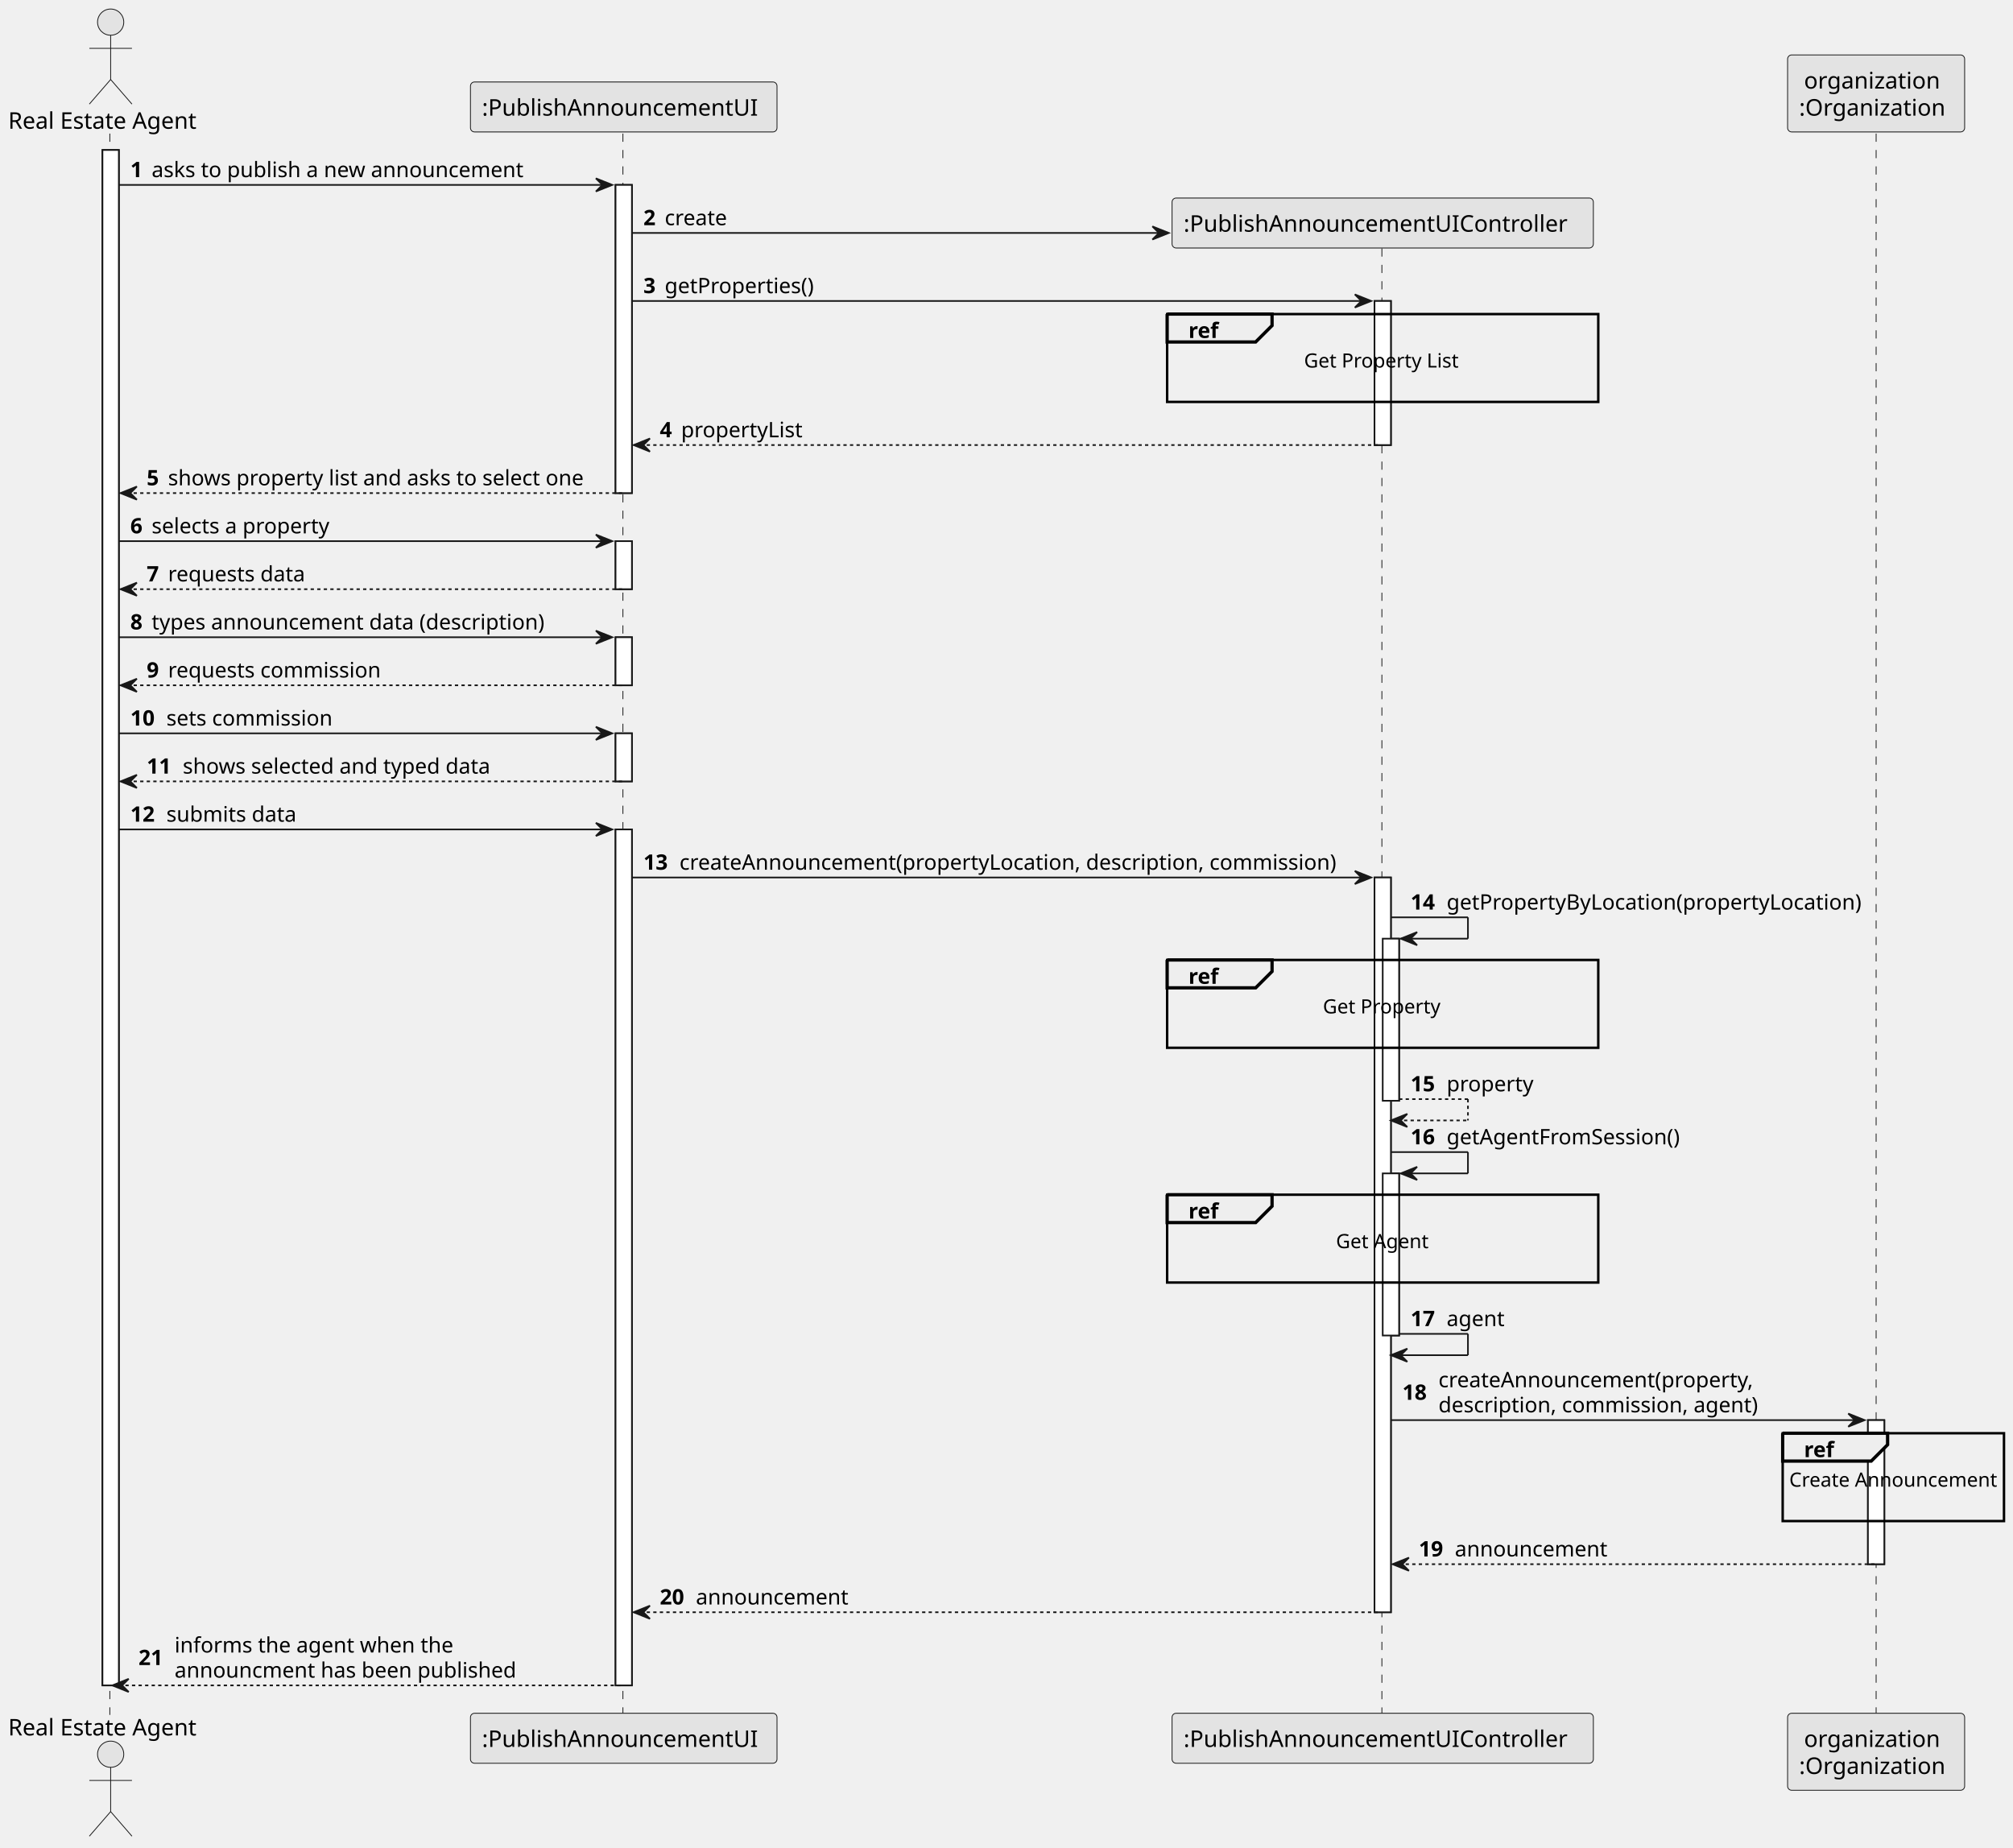
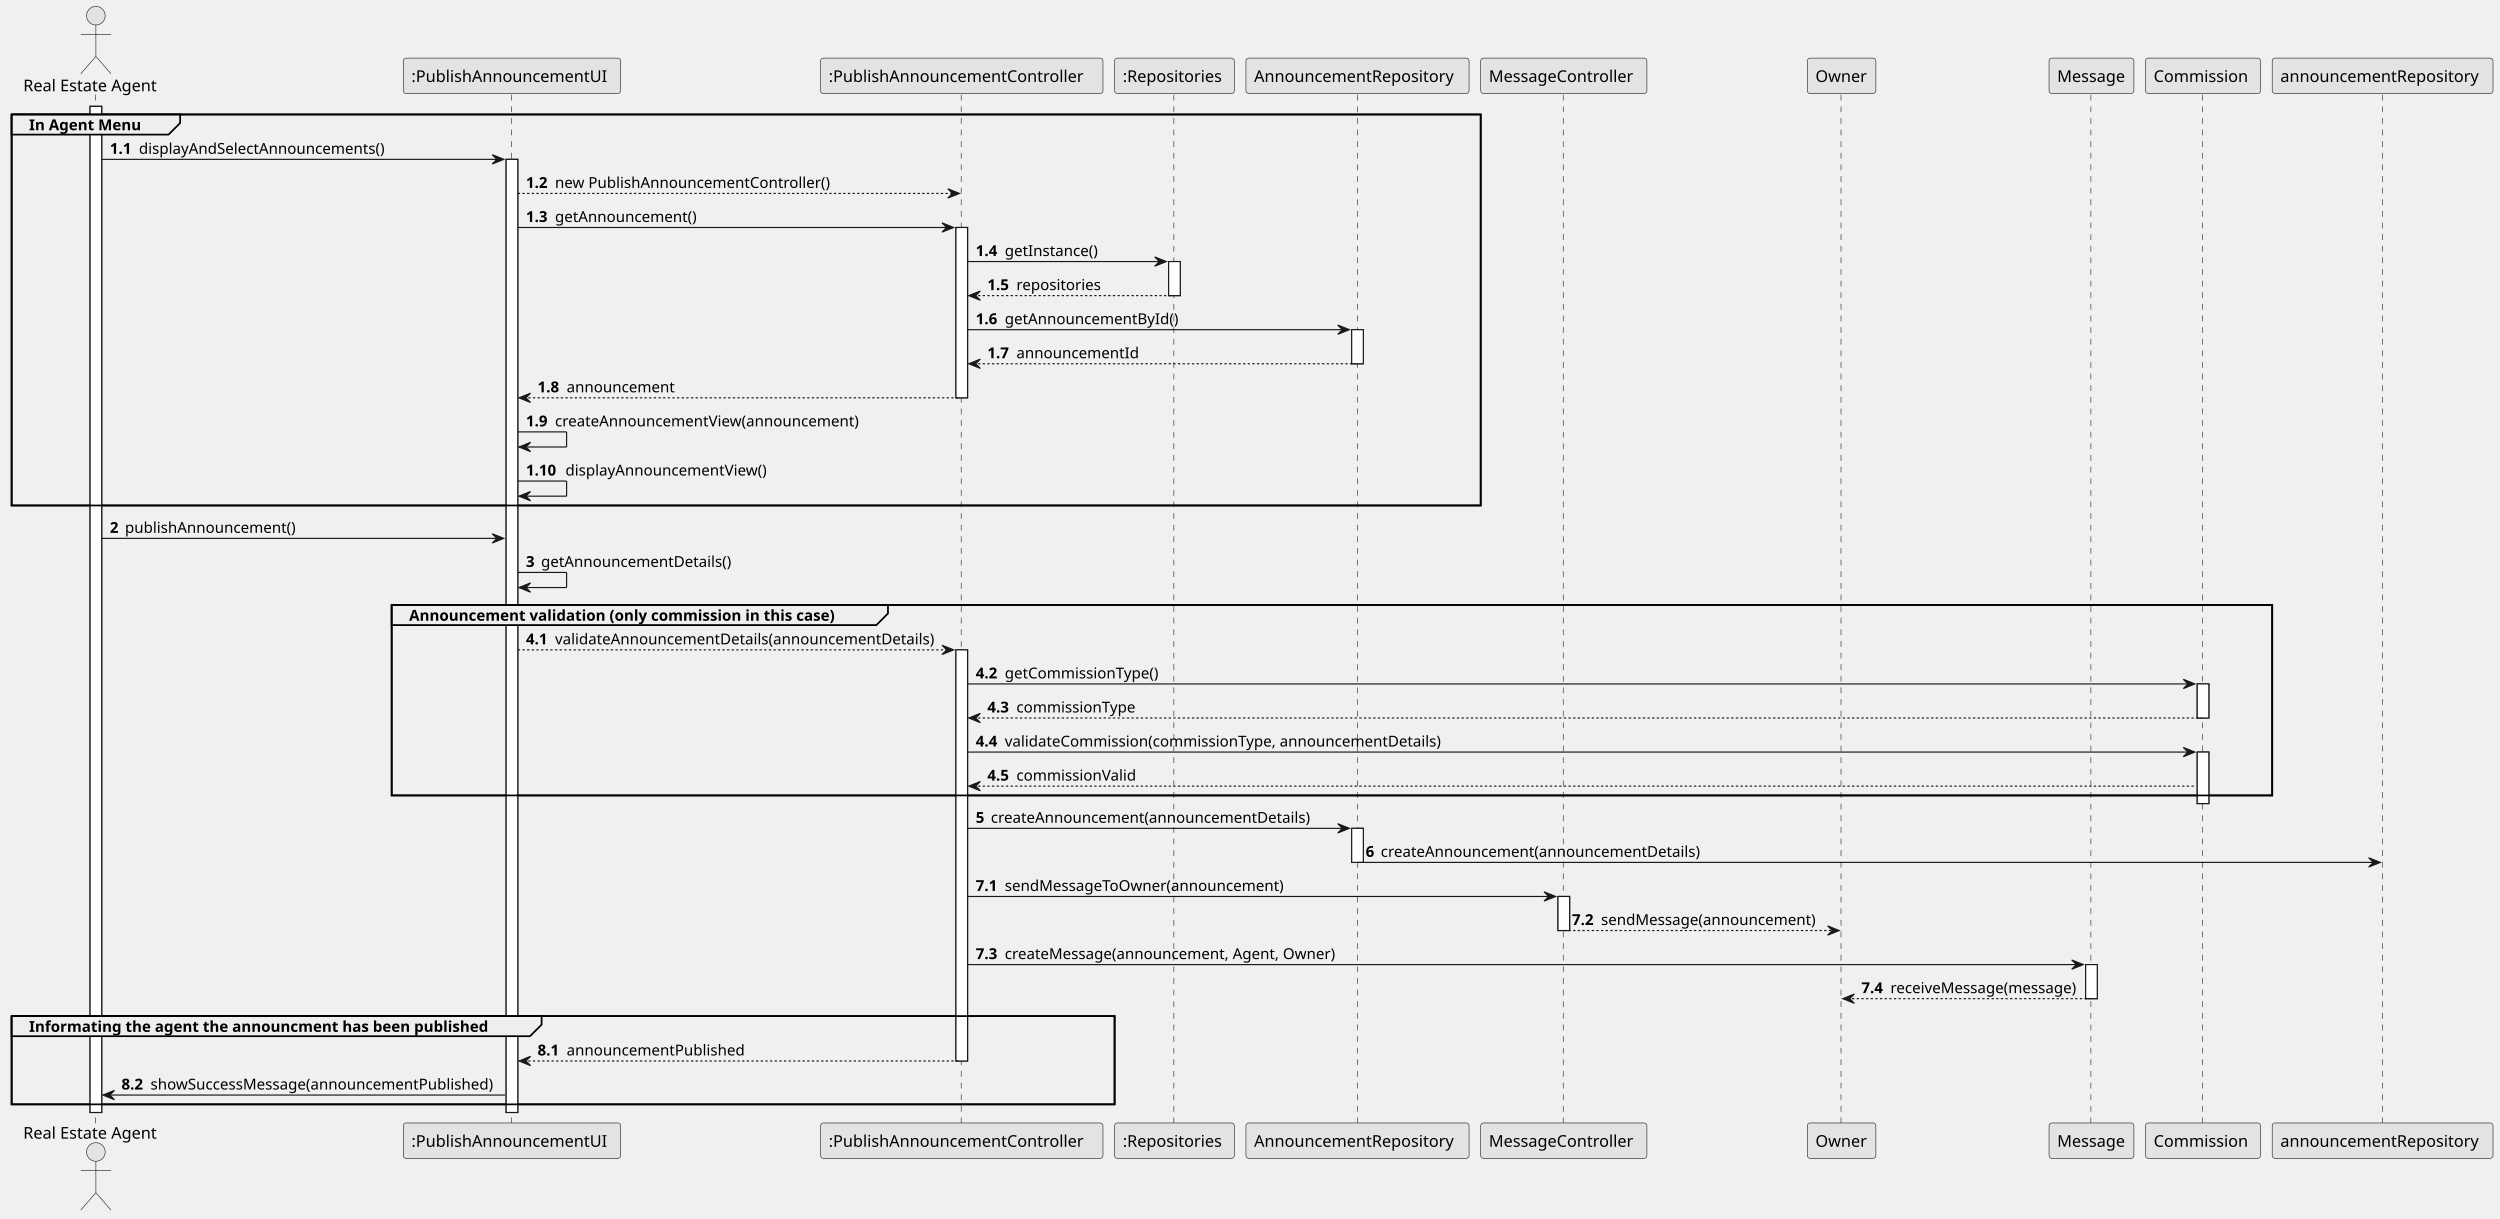
- <svg xmlns="http://www.w3.org/2000/svg" contentStyleType="text/css" height="1127px" preserveAspectRatio="none" style="width:1228px;height:1127px;background:#FFFFFF;" version="1.1" viewBox="0 0 1228 1127" width="1228px" zoomAndPan="magnify">
+ <svg xmlns="http://www.w3.org/2000/svg" contentStyleType="text/css" height="1048px" preserveAspectRatio="none" style="width:2151px;height:1048px;background:#FFFFFF;" version="1.1" viewBox="0 0 2151 1048" width="2151px" zoomAndPan="magnify">
  <defs />
  <g>
-     <rect fill="#FFFFFF" height="936.625" style="stroke:#181818;stroke-width:1.0;" width="10" x="62.5" y="91.488" />
-     <rect fill="#FFFFFF" height="187.996" style="stroke:#181818;stroke-width:1.0;" width="10" x="375.5" y="112.799" />
-     <rect fill="#FFFFFF" height="29.311" style="stroke:#181818;stroke-width:1.0;" width="10" x="375.5" y="330.106" />
-     <rect fill="#FFFFFF" height="29.311" style="stroke:#181818;stroke-width:1.0;" width="10" x="375.5" y="388.727" />
-     <rect fill="#FFFFFF" height="29.311" style="stroke:#181818;stroke-width:1.0;" width="10" x="375.5" y="447.348" />
-     <rect fill="#FFFFFF" height="522.144" style="stroke:#181818;stroke-width:1.0;" width="10" x="375.5" y="505.969" />
-     <rect fill="#FFFFFF" height="87.887" style="stroke:#181818;stroke-width:1.0;" width="10" x="838.5" y="183.598" />
-     <rect fill="#FFFFFF" height="448.213" style="stroke:#181818;stroke-width:1.0;" width="10" x="838.5" y="535.279" />
-     <rect fill="#FFFFFF" height="98.887" style="stroke:#181818;stroke-width:1.0;" width="10" x="843.5" y="572.59" />
-     <rect fill="#FFFFFF" height="98.887" style="stroke:#181818;stroke-width:1.0;" width="10" x="843.5" y="715.787" />
-     <rect fill="#FFFFFF" height="87.887" style="stroke:#181818;stroke-width:1.0;" width="10" x="1139.5" y="866.295" />
-     <line style="stroke:#181818;stroke-width:0.5;stroke-dasharray:5.0,5.0;" x1="67" x2="67" y1="81.488" y2="1046.113" />
-     <line style="stroke:#181818;stroke-width:0.5;stroke-dasharray:5.0,5.0;" x1="380" x2="380" y1="81.488" y2="1046.113" />
-     <line style="stroke:#181818;stroke-width:0.5;stroke-dasharray:5.0,5.0;" x1="843" x2="843" y1="151.543" y2="1046.113" />
-     <line style="stroke:#181818;stroke-width:0.5;stroke-dasharray:5.0,5.0;" x1="1144.5" x2="1144.5" y1="81.488" y2="1046.113" />
-     <text fill="#000000" font-family="sans-serif" font-size="14" lengthAdjust="spacing" textLength="119" x="5" y="78.535">Real Estate Agent</text>
-     <ellipse cx="67.5" cy="13.5" fill="#E3E3E3" rx="8" ry="8" style="stroke:#181818;stroke-width:0.5;" />
-     <path d="M67.5,21.5 L67.5,48.5 M54.5,29.5 L80.5,29.5 M67.5,48.5 L54.5,63.5 M67.5,48.5 L80.5,63.5 " fill="none" style="stroke:#181818;stroke-width:0.5;" />
-     <text fill="#000000" font-family="sans-serif" font-size="14" lengthAdjust="spacing" textLength="119" x="5" y="1058.648">Real Estate Agent</text>
-     <ellipse cx="67.5" cy="1070.102" fill="#E3E3E3" rx="8" ry="8" style="stroke:#181818;stroke-width:0.5;" />
-     <path d="M67.5,1078.102 L67.5,1105.102 M54.5,1086.102 L80.5,1086.102 M67.5,1105.102 L54.5,1120.102 M67.5,1105.102 L80.5,1120.102 " fill="none" style="stroke:#181818;stroke-width:0.5;" />
-     <rect fill="#E3E3E3" height="30.488" rx="2.5" ry="2.5" style="stroke:#181818;stroke-width:0.5;" width="187" x="287" y="50" />
-     <text fill="#000000" font-family="sans-serif" font-size="14" lengthAdjust="spacing" textLength="173" x="294" y="70.535">:PublishAnnouncementUI</text>
-     <rect fill="#E3E3E3" height="30.488" rx="2.5" ry="2.5" style="stroke:#181818;stroke-width:0.5;" width="187" x="287" y="1045.113" />
-     <text fill="#000000" font-family="sans-serif" font-size="14" lengthAdjust="spacing" textLength="173" x="294" y="1065.648">:PublishAnnouncementUI</text>
-     <rect fill="#E3E3E3" height="30.488" rx="2.5" ry="2.5" style="stroke:#181818;stroke-width:0.5;" width="257" x="715" y="1045.113" />
-     <text fill="#000000" font-family="sans-serif" font-size="14" lengthAdjust="spacing" textLength="243" x="722" y="1065.648">:PublishAnnouncementUIController</text>
-     <rect fill="#E3E3E3" height="46.977" rx="2.5" ry="2.5" style="stroke:#181818;stroke-width:0.5;" width="108" x="1090.5" y="33.512" />
-     <text fill="#000000" font-family="sans-serif" font-size="14" lengthAdjust="spacing" textLength="88" x="1100.5" y="54.047">organization</text>
-     <text fill="#000000" font-family="sans-serif" font-size="14" lengthAdjust="spacing" textLength="94" x="1097.5" y="70.535">:Organization</text>
-     <rect fill="#E3E3E3" height="46.977" rx="2.5" ry="2.5" style="stroke:#181818;stroke-width:0.5;" width="108" x="1090.5" y="1045.113" />
-     <text fill="#000000" font-family="sans-serif" font-size="14" lengthAdjust="spacing" textLength="88" x="1100.5" y="1065.648">organization</text>
-     <text fill="#000000" font-family="sans-serif" font-size="14" lengthAdjust="spacing" textLength="94" x="1097.5" y="1082.137">:Organization</text>
-     <rect fill="#FFFFFF" height="936.625" style="stroke:#181818;stroke-width:1.0;" width="10" x="62.5" y="91.488" />
-     <rect fill="#FFFFFF" height="187.996" style="stroke:#181818;stroke-width:1.0;" width="10" x="375.5" y="112.799" />
-     <rect fill="#FFFFFF" height="29.311" style="stroke:#181818;stroke-width:1.0;" width="10" x="375.5" y="330.106" />
-     <rect fill="#FFFFFF" height="29.311" style="stroke:#181818;stroke-width:1.0;" width="10" x="375.5" y="388.727" />
-     <rect fill="#FFFFFF" height="29.311" style="stroke:#181818;stroke-width:1.0;" width="10" x="375.5" y="447.348" />
-     <rect fill="#FFFFFF" height="522.144" style="stroke:#181818;stroke-width:1.0;" width="10" x="375.5" y="505.969" />
-     <rect fill="#FFFFFF" height="87.887" style="stroke:#181818;stroke-width:1.0;" width="10" x="838.5" y="183.598" />
-     <rect fill="#FFFFFF" height="448.213" style="stroke:#181818;stroke-width:1.0;" width="10" x="838.5" y="535.279" />
-     <rect fill="#FFFFFF" height="98.887" style="stroke:#181818;stroke-width:1.0;" width="10" x="843.5" y="572.59" />
-     <rect fill="#FFFFFF" height="98.887" style="stroke:#181818;stroke-width:1.0;" width="10" x="843.5" y="715.787" />
-     <rect fill="#FFFFFF" height="87.887" style="stroke:#181818;stroke-width:1.0;" width="10" x="1139.5" y="866.295" />
-     <polygon fill="#181818" points="363.5,108.799,373.5,112.799,363.5,116.799,367.5,112.799" style="stroke:#181818;stroke-width:1.0;" />
-     <line style="stroke:#181818;stroke-width:1.0;" x1="72.5" x2="369.5" y1="112.799" y2="112.799" />
-     <text fill="#000000" font-family="sans-serif" font-size="13" font-weight="bold" lengthAdjust="spacing" textLength="9" x="79.5" y="108.057">1</text>
-     <text fill="#000000" font-family="sans-serif" font-size="13" lengthAdjust="spacing" textLength="234" x="92.5" y="108.057">asks to publish a new announcement</text>
-     <polygon fill="#181818" points="703,138.109,713,142.109,703,146.109,707,142.109" style="stroke:#181818;stroke-width:1.0;" />
-     <line style="stroke:#181818;stroke-width:1.0;" x1="385.5" x2="709" y1="142.109" y2="142.109" />
-     <text fill="#000000" font-family="sans-serif" font-size="13" font-weight="bold" lengthAdjust="spacing" textLength="9" x="392.5" y="137.367">2</text>
-     <text fill="#000000" font-family="sans-serif" font-size="13" lengthAdjust="spacing" textLength="38" x="405.5" y="137.367">create</text>
-     <rect fill="#E3E3E3" height="30.488" rx="2.5" ry="2.5" style="stroke:#181818;stroke-width:0.5;" width="257" x="715" y="120.799" />
-     <text fill="#000000" font-family="sans-serif" font-size="14" lengthAdjust="spacing" textLength="243" x="722" y="141.334">:PublishAnnouncementUIController</text>
-     <polygon fill="#181818" points="826.5,179.598,836.5,183.598,826.5,187.598,830.5,183.598" style="stroke:#181818;stroke-width:1.0;" />
-     <line style="stroke:#181818;stroke-width:1.0;" x1="385.5" x2="832.5" y1="183.598" y2="183.598" />
-     <text fill="#000000" font-family="sans-serif" font-size="13" font-weight="bold" lengthAdjust="spacing" textLength="9" x="392.5" y="178.856">3</text>
-     <text fill="#000000" font-family="sans-serif" font-size="13" lengthAdjust="spacing" textLength="91" x="405.5" y="178.856">getProperties()</text>
-     <rect fill="none" height="53.576" style="stroke:#000000;stroke-width:1.5;" width="263" x="712" y="191.598" />
-     <path d="M712,191.598 L776,191.598 L776,198.598 L766,208.598 L712,208.598 L712,191.598 " fill="#EEEEEE" style="stroke:#000000;stroke-width:2.0;" />
-     <text fill="#000000" font-family="sans-serif" font-size="13" font-weight="bold" lengthAdjust="spacing" textLength="19" x="725" y="206.166">ref</text>
-     <text fill="#000000" font-family="sans-serif" font-size="12" lengthAdjust="spacing" textLength="96" x="795.5" y="224.199">Get Property List</text>
-     <text fill="#000000" font-family="sans-serif" font-size="12" lengthAdjust="spacing" textLength="4" x="841.5" y="238.332"> </text>
-     <polygon fill="#181818" points="396.5,267.484,386.5,271.484,396.5,275.484,392.5,271.484" style="stroke:#181818;stroke-width:1.0;" />
-     <line style="stroke:#181818;stroke-width:1.0;stroke-dasharray:2.0,2.0;" x1="390.5" x2="842.5" y1="271.484" y2="271.484" />
-     <text fill="#000000" font-family="sans-serif" font-size="13" font-weight="bold" lengthAdjust="spacing" textLength="9" x="402.5" y="266.742">4</text>
-     <text fill="#000000" font-family="sans-serif" font-size="13" lengthAdjust="spacing" textLength="76" x="415.5" y="266.742">propertyList</text>
-     <polygon fill="#181818" points="83.5,296.795,73.5,300.795,83.5,304.795,79.5,300.795" style="stroke:#181818;stroke-width:1.0;" />
-     <line style="stroke:#181818;stroke-width:1.0;stroke-dasharray:2.0,2.0;" x1="77.5" x2="379.5" y1="300.795" y2="300.795" />
-     <text fill="#000000" font-family="sans-serif" font-size="13" font-weight="bold" lengthAdjust="spacing" textLength="9" x="89.5" y="296.053">5</text>
-     <text fill="#000000" font-family="sans-serif" font-size="13" lengthAdjust="spacing" textLength="266" x="102.5" y="296.053">shows property list and asks to select one</text>
-     <polygon fill="#181818" points="363.5,326.106,373.5,330.106,363.5,334.106,367.5,330.106" style="stroke:#181818;stroke-width:1.0;" />
-     <line style="stroke:#181818;stroke-width:1.0;" x1="72.5" x2="369.5" y1="330.106" y2="330.106" />
-     <text fill="#000000" font-family="sans-serif" font-size="13" font-weight="bold" lengthAdjust="spacing" textLength="9" x="79.5" y="325.363">6</text>
-     <text fill="#000000" font-family="sans-serif" font-size="13" lengthAdjust="spacing" textLength="112" x="92.5" y="325.363">selects a property</text>
-     <polygon fill="#181818" points="83.5,355.416,73.5,359.416,83.5,363.416,79.5,359.416" style="stroke:#181818;stroke-width:1.0;" />
-     <line style="stroke:#181818;stroke-width:1.0;stroke-dasharray:2.0,2.0;" x1="77.5" x2="379.5" y1="359.416" y2="359.416" />
-     <text fill="#000000" font-family="sans-serif" font-size="13" font-weight="bold" lengthAdjust="spacing" textLength="9" x="89.5" y="354.674">7</text>
-     <text fill="#000000" font-family="sans-serif" font-size="13" lengthAdjust="spacing" textLength="85" x="102.5" y="354.674">requests data</text>
-     <polygon fill="#181818" points="363.5,384.727,373.5,388.727,363.5,392.727,367.5,388.727" style="stroke:#181818;stroke-width:1.0;" />
-     <line style="stroke:#181818;stroke-width:1.0;" x1="72.5" x2="369.5" y1="388.727" y2="388.727" />
-     <text fill="#000000" font-family="sans-serif" font-size="13" font-weight="bold" lengthAdjust="spacing" textLength="9" x="79.5" y="383.984">8</text>
-     <text fill="#000000" font-family="sans-serif" font-size="13" lengthAdjust="spacing" textLength="245" x="92.5" y="383.984">types announcement data (description)</text>
-     <polygon fill="#181818" points="83.5,414.037,73.5,418.037,83.5,422.037,79.5,418.037" style="stroke:#181818;stroke-width:1.0;" />
-     <line style="stroke:#181818;stroke-width:1.0;stroke-dasharray:2.0,2.0;" x1="77.5" x2="379.5" y1="418.037" y2="418.037" />
-     <text fill="#000000" font-family="sans-serif" font-size="13" font-weight="bold" lengthAdjust="spacing" textLength="9" x="89.5" y="413.295">9</text>
-     <text fill="#000000" font-family="sans-serif" font-size="13" lengthAdjust="spacing" textLength="135" x="102.5" y="413.295">requests commission</text>
-     <polygon fill="#181818" points="363.5,443.348,373.5,447.348,363.5,451.348,367.5,447.348" style="stroke:#181818;stroke-width:1.0;" />
-     <line style="stroke:#181818;stroke-width:1.0;" x1="72.5" x2="369.5" y1="447.348" y2="447.348" />
-     <text fill="#000000" font-family="sans-serif" font-size="13" font-weight="bold" lengthAdjust="spacing" textLength="18" x="79.5" y="442.606">10</text>
-     <text fill="#000000" font-family="sans-serif" font-size="13" lengthAdjust="spacing" textLength="107" x="101.5" y="442.606">sets commission</text>
-     <polygon fill="#181818" points="83.5,472.658,73.5,476.658,83.5,480.658,79.5,476.658" style="stroke:#181818;stroke-width:1.0;" />
-     <line style="stroke:#181818;stroke-width:1.0;stroke-dasharray:2.0,2.0;" x1="77.5" x2="379.5" y1="476.658" y2="476.658" />
-     <text fill="#000000" font-family="sans-serif" font-size="13" font-weight="bold" lengthAdjust="spacing" textLength="18" x="89.5" y="471.916">11</text>
-     <text fill="#000000" font-family="sans-serif" font-size="13" lengthAdjust="spacing" textLength="193" x="111.5" y="471.916">shows selected and typed data</text>
-     <polygon fill="#181818" points="363.5,501.969,373.5,505.969,363.5,509.969,367.5,505.969" style="stroke:#181818;stroke-width:1.0;" />
-     <line style="stroke:#181818;stroke-width:1.0;" x1="72.5" x2="369.5" y1="505.969" y2="505.969" />
-     <text fill="#000000" font-family="sans-serif" font-size="13" font-weight="bold" lengthAdjust="spacing" textLength="18" x="79.5" y="501.227">12</text>
-     <text fill="#000000" font-family="sans-serif" font-size="13" lengthAdjust="spacing" textLength="82" x="101.5" y="501.227">submits data</text>
-     <polygon fill="#181818" points="826.5,531.279,836.5,535.279,826.5,539.279,830.5,535.279" style="stroke:#181818;stroke-width:1.0;" />
-     <line style="stroke:#181818;stroke-width:1.0;" x1="385.5" x2="832.5" y1="535.279" y2="535.279" />
-     <text fill="#000000" font-family="sans-serif" font-size="13" font-weight="bold" lengthAdjust="spacing" textLength="18" x="392.5" y="530.537">13</text>
-     <text fill="#000000" font-family="sans-serif" font-size="13" lengthAdjust="spacing" textLength="412" x="414.5" y="530.537">createAnnouncement(propertyLocation, description, commission)</text>
-     <line style="stroke:#181818;stroke-width:1.0;" x1="848.5" x2="895.5" y1="559.59" y2="559.59" />
-     <line style="stroke:#181818;stroke-width:1.0;" x1="895.5" x2="895.5" y1="559.59" y2="572.59" />
-     <line style="stroke:#181818;stroke-width:1.0;" x1="854.5" x2="895.5" y1="572.59" y2="572.59" />
-     <polygon fill="#181818" points="864.5,568.59,854.5,572.59,864.5,576.59,860.5,572.59" style="stroke:#181818;stroke-width:1.0;" />
-     <text fill="#000000" font-family="sans-serif" font-size="13" font-weight="bold" lengthAdjust="spacing" textLength="18" x="860.5" y="554.848">14</text>
-     <text fill="#000000" font-family="sans-serif" font-size="13" lengthAdjust="spacing" textLength="255" x="882.5" y="554.848">getPropertyByLocation(propertyLocation)</text>
-     <rect fill="none" height="53.576" style="stroke:#000000;stroke-width:1.5;" width="263" x="712" y="585.59" />
-     <path d="M712,585.59 L776,585.59 L776,592.59 L766,602.59 L712,602.59 L712,585.59 " fill="#EEEEEE" style="stroke:#000000;stroke-width:2.0;" />
-     <text fill="#000000" font-family="sans-serif" font-size="13" font-weight="bold" lengthAdjust="spacing" textLength="19" x="725" y="600.158">ref</text>
-     <text fill="#000000" font-family="sans-serif" font-size="12" lengthAdjust="spacing" textLength="73" x="807" y="618.191">Get Property</text>
-     <text fill="#000000" font-family="sans-serif" font-size="12" lengthAdjust="spacing" textLength="4" x="841.5" y="632.324"> </text>
-     <line style="stroke:#181818;stroke-width:1.0;stroke-dasharray:2.0,2.0;" x1="853.5" x2="895.5" y1="670.477" y2="670.477" />
-     <line style="stroke:#181818;stroke-width:1.0;stroke-dasharray:2.0,2.0;" x1="895.5" x2="895.5" y1="670.477" y2="683.477" />
-     <line style="stroke:#181818;stroke-width:1.0;stroke-dasharray:2.0,2.0;" x1="848.5" x2="895.5" y1="683.477" y2="683.477" />
-     <polygon fill="#181818" points="858.5,679.477,848.5,683.477,858.5,687.477,854.5,683.477" style="stroke:#181818;stroke-width:1.0;" />
-     <text fill="#000000" font-family="sans-serif" font-size="13" font-weight="bold" lengthAdjust="spacing" textLength="18" x="860.5" y="665.734">15</text>
-     <text fill="#000000" font-family="sans-serif" font-size="13" lengthAdjust="spacing" textLength="53" x="882.5" y="665.734">property</text>
-     <line style="stroke:#181818;stroke-width:1.0;" x1="848.5" x2="895.5" y1="702.787" y2="702.787" />
-     <line style="stroke:#181818;stroke-width:1.0;" x1="895.5" x2="895.5" y1="702.787" y2="715.787" />
-     <line style="stroke:#181818;stroke-width:1.0;" x1="854.5" x2="895.5" y1="715.787" y2="715.787" />
-     <polygon fill="#181818" points="864.5,711.787,854.5,715.787,864.5,719.787,860.5,715.787" style="stroke:#181818;stroke-width:1.0;" />
-     <text fill="#000000" font-family="sans-serif" font-size="13" font-weight="bold" lengthAdjust="spacing" textLength="18" x="860.5" y="698.045">16</text>
-     <text fill="#000000" font-family="sans-serif" font-size="13" lengthAdjust="spacing" textLength="145" x="882.5" y="698.045">getAgentFromSession()</text>
-     <rect fill="none" height="53.576" style="stroke:#000000;stroke-width:1.5;" width="263" x="712" y="728.787" />
-     <path d="M712,728.787 L776,728.787 L776,735.787 L766,745.787 L712,745.787 L712,728.787 " fill="#EEEEEE" style="stroke:#000000;stroke-width:2.0;" />
-     <text fill="#000000" font-family="sans-serif" font-size="13" font-weight="bold" lengthAdjust="spacing" textLength="19" x="725" y="743.356">ref</text>
-     <text fill="#000000" font-family="sans-serif" font-size="12" lengthAdjust="spacing" textLength="57" x="815" y="761.389">Get Agent</text>
-     <text fill="#000000" font-family="sans-serif" font-size="12" lengthAdjust="spacing" textLength="4" x="841.5" y="775.521"> </text>
-     <line style="stroke:#181818;stroke-width:1.0;" x1="853.5" x2="895.5" y1="813.674" y2="813.674" />
-     <line style="stroke:#181818;stroke-width:1.0;" x1="895.5" x2="895.5" y1="813.674" y2="826.674" />
-     <line style="stroke:#181818;stroke-width:1.0;" x1="848.5" x2="895.5" y1="826.674" y2="826.674" />
-     <polygon fill="#181818" points="858.5,822.674,848.5,826.674,858.5,830.674,854.5,826.674" style="stroke:#181818;stroke-width:1.0;" />
-     <text fill="#000000" font-family="sans-serif" font-size="13" font-weight="bold" lengthAdjust="spacing" textLength="18" x="860.5" y="808.932">17</text>
-     <text fill="#000000" font-family="sans-serif" font-size="13" lengthAdjust="spacing" textLength="35" x="882.5" y="808.932">agent</text>
-     <polygon fill="#181818" points="1127.5,862.295,1137.5,866.295,1127.5,870.295,1131.5,866.295" style="stroke:#181818;stroke-width:1.0;" />
-     <line style="stroke:#181818;stroke-width:1.0;" x1="848.5" x2="1133.5" y1="866.295" y2="866.295" />
-     <text fill="#000000" font-family="sans-serif" font-size="13" font-weight="bold" lengthAdjust="spacing" textLength="18" x="855.5" y="853.898">18</text>
-     <text fill="#000000" font-family="sans-serif" font-size="13" lengthAdjust="spacing" textLength="194" x="877.5" y="846.242">createAnnouncement(property,</text>
-     <text fill="#000000" font-family="sans-serif" font-size="13" lengthAdjust="spacing" textLength="203" x="877.5" y="861.553">description, commission, agent)</text>
-     <rect fill="none" height="53.576" style="stroke:#000000;stroke-width:1.5;" width="135" x="1087.5" y="874.295" />
-     <path d="M1087.5,874.295 L1151.5,874.295 L1151.5,881.295 L1141.5,891.295 L1087.5,891.295 L1087.5,874.295 " fill="#EEEEEE" style="stroke:#000000;stroke-width:2.0;" />
-     <text fill="#000000" font-family="sans-serif" font-size="13" font-weight="bold" lengthAdjust="spacing" textLength="19" x="1100.5" y="888.863">ref</text>
-     <text fill="#000000" font-family="sans-serif" font-size="12" lengthAdjust="spacing" textLength="127" x="1091.5" y="906.896">Create Announcement</text>
-     <text fill="#000000" font-family="sans-serif" font-size="12" lengthAdjust="spacing" textLength="4" x="1153" y="921.029"> </text>
-     <polygon fill="#181818" points="859.5,950.182,849.5,954.182,859.5,958.182,855.5,954.182" style="stroke:#181818;stroke-width:1.0;" />
-     <line style="stroke:#181818;stroke-width:1.0;stroke-dasharray:2.0,2.0;" x1="853.5" x2="1143.5" y1="954.182" y2="954.182" />
-     <text fill="#000000" font-family="sans-serif" font-size="13" font-weight="bold" lengthAdjust="spacing" textLength="18" x="865.5" y="949.439">19</text>
-     <text fill="#000000" font-family="sans-serif" font-size="13" lengthAdjust="spacing" textLength="93" x="887.5" y="949.439">announcement</text>
-     <polygon fill="#181818" points="396.5,979.492,386.5,983.492,396.5,987.492,392.5,983.492" style="stroke:#181818;stroke-width:1.0;" />
-     <line style="stroke:#181818;stroke-width:1.0;stroke-dasharray:2.0,2.0;" x1="390.5" x2="842.5" y1="983.492" y2="983.492" />
-     <text fill="#000000" font-family="sans-serif" font-size="13" font-weight="bold" lengthAdjust="spacing" textLength="18" x="402.5" y="978.75">20</text>
-     <text fill="#000000" font-family="sans-serif" font-size="13" lengthAdjust="spacing" textLength="93" x="424.5" y="978.75">announcement</text>
-     <polygon fill="#181818" points="78.5,1024.113,68.5,1028.113,78.5,1032.113,74.5,1028.113" style="stroke:#181818;stroke-width:1.0;" />
-     <line style="stroke:#181818;stroke-width:1.0;stroke-dasharray:2.0,2.0;" x1="72.5" x2="379.5" y1="1028.113" y2="1028.113" />
-     <text fill="#000000" font-family="sans-serif" font-size="13" font-weight="bold" lengthAdjust="spacing" textLength="18" x="84.5" y="1015.716">21</text>
-     <text fill="#000000" font-family="sans-serif" font-size="13" lengthAdjust="spacing" textLength="173" x="106.5" y="1008.061">informs the agent when the</text>
-     <text fill="#000000" font-family="sans-serif" font-size="13" lengthAdjust="spacing" textLength="212" x="106.5" y="1023.371">announcment has been published</text>
+     <rect fill="#FFFFFF" height="865.695" style="stroke:#181818;stroke-width:1.0;" width="10" x="77.5" y="91.488" />
+     <rect fill="#FFFFFF" height="820.074" style="stroke:#181818;stroke-width:1.0;" width="10" x="435.5" y="137.109" />
+     <rect fill="#FFFFFF" height="146.553" style="stroke:#181818;stroke-width:1.0;" width="10" x="822.5" y="195.731" />
+     <rect fill="#FFFFFF" height="353.727" style="stroke:#181818;stroke-width:1.0;" width="10" x="822.5" y="559.146" />
+     <rect fill="#FFFFFF" height="29.311" style="stroke:#181818;stroke-width:1.0;" width="10" x="1005.5" y="225.041" />
+     <rect fill="#FFFFFF" height="29.311" style="stroke:#181818;stroke-width:1.0;" width="10" x="1163" y="283.662" />
+     <rect fill="#FFFFFF" height="29.311" style="stroke:#181818;stroke-width:1.0;" width="10" x="1163" y="712.699" />
+     <rect fill="#FFFFFF" height="29.311" style="stroke:#181818;stroke-width:1.0;" width="10" x="1340.5" y="771.32" />
+     <rect fill="#FFFFFF" height="29.311" style="stroke:#181818;stroke-width:1.0;" width="10" x="1794.5" y="829.941" />
+     <rect fill="#FFFFFF" height="29.311" style="stroke:#181818;stroke-width:1.0;" width="10" x="1890.5" y="588.457" />
+     <rect fill="#FFFFFF" height="44.31" style="stroke:#181818;stroke-width:1.0;" width="10" x="1890.5" y="647.078" />
+     <rect fill="none" height="336.416" style="stroke:#000000;stroke-width:1.5;" width="1264" x="10" y="98.488" />
+     <rect fill="none" height="163.863" style="stroke:#000000;stroke-width:1.5;" width="1618" x="337" y="520.525" />
+     <rect fill="none" height="75.932" style="stroke:#000000;stroke-width:1.5;" width="949" x="10" y="874.252" />
+     <line style="stroke:#181818;stroke-width:0.5;stroke-dasharray:5.0,5.0;" x1="82" x2="82" y1="81.488" y2="967.184" />
+     <line style="stroke:#181818;stroke-width:0.5;stroke-dasharray:5.0,5.0;" x1="440" x2="440" y1="81.488" y2="967.184" />
+     <line style="stroke:#181818;stroke-width:0.5;stroke-dasharray:5.0,5.0;" x1="827" x2="827" y1="81.488" y2="967.184" />
+     <line style="stroke:#181818;stroke-width:0.5;stroke-dasharray:5.0,5.0;" x1="1010" x2="1010" y1="81.488" y2="967.184" />
+     <line style="stroke:#181818;stroke-width:0.5;stroke-dasharray:5.0,5.0;" x1="1168" x2="1168" y1="81.488" y2="967.184" />
+     <line style="stroke:#181818;stroke-width:0.5;stroke-dasharray:5.0,5.0;" x1="1345" x2="1345" y1="81.488" y2="967.184" />
+     <line style="stroke:#181818;stroke-width:0.5;stroke-dasharray:5.0,5.0;" x1="1584" x2="1584" y1="81.488" y2="967.184" />
+     <line style="stroke:#181818;stroke-width:0.5;stroke-dasharray:5.0,5.0;" x1="1799" x2="1799" y1="81.488" y2="967.184" />
+     <line style="stroke:#181818;stroke-width:0.5;stroke-dasharray:5.0,5.0;" x1="1895" x2="1895" y1="81.488" y2="967.184" />
+     <line style="stroke:#181818;stroke-width:0.5;stroke-dasharray:5.0,5.0;" x1="2050" x2="2050" y1="81.488" y2="967.184" />
+     <text fill="#000000" font-family="sans-serif" font-size="14" lengthAdjust="spacing" textLength="119" x="20" y="78.535">Real Estate Agent</text>
+     <ellipse cx="82.5" cy="13.5" fill="#E3E3E3" rx="8" ry="8" style="stroke:#181818;stroke-width:0.5;" />
+     <path d="M82.5,21.5 L82.5,48.5 M69.5,29.5 L95.5,29.5 M82.5,48.5 L69.5,63.5 M82.5,48.5 L95.5,63.5 " fill="none" style="stroke:#181818;stroke-width:0.5;" />
+     <text fill="#000000" font-family="sans-serif" font-size="14" lengthAdjust="spacing" textLength="119" x="20" y="979.719">Real Estate Agent</text>
+     <ellipse cx="82.5" cy="991.172" fill="#E3E3E3" rx="8" ry="8" style="stroke:#181818;stroke-width:0.5;" />
+     <path d="M82.5,999.172 L82.5,1026.172 M69.5,1007.172 L95.5,1007.172 M82.5,1026.172 L69.5,1041.172 M82.5,1026.172 L95.5,1041.172 " fill="none" style="stroke:#181818;stroke-width:0.5;" />
+     <rect fill="#E3E3E3" height="30.488" rx="2.5" ry="2.5" style="stroke:#181818;stroke-width:0.5;" width="187" x="347" y="50" />
+     <text fill="#000000" font-family="sans-serif" font-size="14" lengthAdjust="spacing" textLength="173" x="354" y="70.535">:PublishAnnouncementUI</text>
+     <rect fill="#E3E3E3" height="30.488" rx="2.5" ry="2.5" style="stroke:#181818;stroke-width:0.5;" width="187" x="347" y="966.184" />
+     <text fill="#000000" font-family="sans-serif" font-size="14" lengthAdjust="spacing" textLength="173" x="354" y="986.719">:PublishAnnouncementUI</text>
+     <rect fill="#E3E3E3" height="30.488" rx="2.5" ry="2.5" style="stroke:#181818;stroke-width:0.5;" width="243" x="706" y="50" />
+     <text fill="#000000" font-family="sans-serif" font-size="14" lengthAdjust="spacing" textLength="229" x="713" y="70.535">:PublishAnnouncementController</text>
+     <rect fill="#E3E3E3" height="30.488" rx="2.5" ry="2.5" style="stroke:#181818;stroke-width:0.5;" width="243" x="706" y="966.184" />
+     <text fill="#000000" font-family="sans-serif" font-size="14" lengthAdjust="spacing" textLength="229" x="713" y="986.719">:PublishAnnouncementController</text>
+     <rect fill="#E3E3E3" height="30.488" rx="2.5" ry="2.5" style="stroke:#181818;stroke-width:0.5;" width="103" x="959" y="50" />
+     <text fill="#000000" font-family="sans-serif" font-size="14" lengthAdjust="spacing" textLength="89" x="966" y="70.535">:Repositories</text>
+     <rect fill="#E3E3E3" height="30.488" rx="2.5" ry="2.5" style="stroke:#181818;stroke-width:0.5;" width="103" x="959" y="966.184" />
+     <text fill="#000000" font-family="sans-serif" font-size="14" lengthAdjust="spacing" textLength="89" x="966" y="986.719">:Repositories</text>
+     <rect fill="#E3E3E3" height="30.488" rx="2.5" ry="2.5" style="stroke:#181818;stroke-width:0.5;" width="192" x="1072" y="50" />
+     <text fill="#000000" font-family="sans-serif" font-size="14" lengthAdjust="spacing" textLength="178" x="1079" y="70.535">AnnouncementRepository</text>
+     <rect fill="#E3E3E3" height="30.488" rx="2.5" ry="2.5" style="stroke:#181818;stroke-width:0.5;" width="192" x="1072" y="966.184" />
+     <text fill="#000000" font-family="sans-serif" font-size="14" lengthAdjust="spacing" textLength="178" x="1079" y="986.719">AnnouncementRepository</text>
+     <rect fill="#E3E3E3" height="30.488" rx="2.5" ry="2.5" style="stroke:#181818;stroke-width:0.5;" width="143" x="1274" y="50" />
+     <text fill="#000000" font-family="sans-serif" font-size="14" lengthAdjust="spacing" textLength="129" x="1281" y="70.535">MessageController</text>
+     <rect fill="#E3E3E3" height="30.488" rx="2.5" ry="2.5" style="stroke:#181818;stroke-width:0.5;" width="143" x="1274" y="966.184" />
+     <text fill="#000000" font-family="sans-serif" font-size="14" lengthAdjust="spacing" textLength="129" x="1281" y="986.719">MessageController</text>
+     <rect fill="#E3E3E3" height="30.488" rx="2.5" ry="2.5" style="stroke:#181818;stroke-width:0.5;" width="59" x="1555" y="50" />
+     <text fill="#000000" font-family="sans-serif" font-size="14" lengthAdjust="spacing" textLength="45" x="1562" y="70.535">Owner</text>
+     <rect fill="#E3E3E3" height="30.488" rx="2.5" ry="2.5" style="stroke:#181818;stroke-width:0.5;" width="59" x="1555" y="966.184" />
+     <text fill="#000000" font-family="sans-serif" font-size="14" lengthAdjust="spacing" textLength="45" x="1562" y="986.719">Owner</text>
+     <rect fill="#E3E3E3" height="30.488" rx="2.5" ry="2.5" style="stroke:#181818;stroke-width:0.5;" width="73" x="1763" y="50" />
+     <text fill="#000000" font-family="sans-serif" font-size="14" lengthAdjust="spacing" textLength="59" x="1770" y="70.535">Message</text>
+     <rect fill="#E3E3E3" height="30.488" rx="2.5" ry="2.5" style="stroke:#181818;stroke-width:0.5;" width="73" x="1763" y="966.184" />
+     <text fill="#000000" font-family="sans-serif" font-size="14" lengthAdjust="spacing" textLength="59" x="1770" y="986.719">Message</text>
+     <rect fill="#E3E3E3" height="30.488" rx="2.5" ry="2.5" style="stroke:#181818;stroke-width:0.5;" width="99" x="1846" y="50" />
+     <text fill="#000000" font-family="sans-serif" font-size="14" lengthAdjust="spacing" textLength="85" x="1853" y="70.535">Commission</text>
+     <rect fill="#E3E3E3" height="30.488" rx="2.5" ry="2.5" style="stroke:#181818;stroke-width:0.5;" width="99" x="1846" y="966.184" />
+     <text fill="#000000" font-family="sans-serif" font-size="14" lengthAdjust="spacing" textLength="85" x="1853" y="986.719">Commission</text>
+     <rect fill="#E3E3E3" height="30.488" rx="2.5" ry="2.5" style="stroke:#181818;stroke-width:0.5;" width="190" x="1955" y="50" />
+     <text fill="#000000" font-family="sans-serif" font-size="14" lengthAdjust="spacing" textLength="176" x="1962" y="70.535">announcementRepository</text>
+     <rect fill="#E3E3E3" height="30.488" rx="2.5" ry="2.5" style="stroke:#181818;stroke-width:0.5;" width="190" x="1955" y="966.184" />
+     <text fill="#000000" font-family="sans-serif" font-size="14" lengthAdjust="spacing" textLength="176" x="1962" y="986.719">announcementRepository</text>
+     <rect fill="#FFFFFF" height="865.695" style="stroke:#181818;stroke-width:1.0;" width="10" x="77.5" y="91.488" />
+     <rect fill="#FFFFFF" height="820.074" style="stroke:#181818;stroke-width:1.0;" width="10" x="435.5" y="137.109" />
+     <rect fill="#FFFFFF" height="146.553" style="stroke:#181818;stroke-width:1.0;" width="10" x="822.5" y="195.731" />
+     <rect fill="#FFFFFF" height="353.727" style="stroke:#181818;stroke-width:1.0;" width="10" x="822.5" y="559.146" />
+     <rect fill="#FFFFFF" height="29.311" style="stroke:#181818;stroke-width:1.0;" width="10" x="1005.5" y="225.041" />
+     <rect fill="#FFFFFF" height="29.311" style="stroke:#181818;stroke-width:1.0;" width="10" x="1163" y="283.662" />
+     <rect fill="#FFFFFF" height="29.311" style="stroke:#181818;stroke-width:1.0;" width="10" x="1163" y="712.699" />
+     <rect fill="#FFFFFF" height="29.311" style="stroke:#181818;stroke-width:1.0;" width="10" x="1340.5" y="771.32" />
+     <rect fill="#FFFFFF" height="29.311" style="stroke:#181818;stroke-width:1.0;" width="10" x="1794.5" y="829.941" />
+     <rect fill="#FFFFFF" height="29.311" style="stroke:#181818;stroke-width:1.0;" width="10" x="1890.5" y="588.457" />
+     <rect fill="#FFFFFF" height="44.31" style="stroke:#181818;stroke-width:1.0;" width="10" x="1890.5" y="647.078" />
+     <path d="M10,98.488 L155,98.488 L155,105.799 L145,115.799 L10,115.799 L10,98.488 " fill="#EEEEEE" style="stroke:#000000;stroke-width:1.5;" />
+     <rect fill="none" height="336.416" style="stroke:#000000;stroke-width:1.5;" width="1264" x="10" y="98.488" />
+     <text fill="#000000" font-family="sans-serif" font-size="13" font-weight="bold" lengthAdjust="spacing" textLength="100" x="25" y="112.057">In Agent Menu</text>
+     <polygon fill="#181818" points="423.5,133.109,433.5,137.109,423.5,141.109,427.5,137.109" style="stroke:#181818;stroke-width:1.0;" />
+     <line style="stroke:#181818;stroke-width:1.0;" x1="87.5" x2="429.5" y1="137.109" y2="137.109" />
+     <text fill="#000000" font-family="sans-serif" font-size="13" font-weight="bold" lengthAdjust="spacing" textLength="21" x="94.5" y="132.367">1.1</text>
+     <text fill="#000000" font-family="sans-serif" font-size="13" lengthAdjust="spacing" textLength="217" x="119.5" y="132.367">displayAndSelectAnnouncements()</text>
+     <polygon fill="#181818" points="815.5,162.42,825.5,166.42,815.5,170.42,819.5,166.42" style="stroke:#181818;stroke-width:1.0;" />
+     <line style="stroke:#181818;stroke-width:1.0;stroke-dasharray:2.0,2.0;" x1="445.5" x2="821.5" y1="166.42" y2="166.42" />
+     <text fill="#000000" font-family="sans-serif" font-size="13" font-weight="bold" lengthAdjust="spacing" textLength="21" x="452.5" y="161.678">1.2</text>
+     <text fill="#000000" font-family="sans-serif" font-size="13" lengthAdjust="spacing" textLength="241" x="477.5" y="161.678">new PublishAnnouncementController()</text>
+     <polygon fill="#181818" points="810.5,191.731,820.5,195.731,810.5,199.731,814.5,195.731" style="stroke:#181818;stroke-width:1.0;" />
+     <line style="stroke:#181818;stroke-width:1.0;" x1="445.5" x2="816.5" y1="195.731" y2="195.731" />
+     <text fill="#000000" font-family="sans-serif" font-size="13" font-weight="bold" lengthAdjust="spacing" textLength="21" x="452.5" y="190.988">1.3</text>
+     <text fill="#000000" font-family="sans-serif" font-size="13" lengthAdjust="spacing" textLength="123" x="477.5" y="190.988">getAnnouncement()</text>
+     <polygon fill="#181818" points="993.5,221.041,1003.5,225.041,993.5,229.041,997.5,225.041" style="stroke:#181818;stroke-width:1.0;" />
+     <line style="stroke:#181818;stroke-width:1.0;" x1="832.5" x2="999.5" y1="225.041" y2="225.041" />
+     <text fill="#000000" font-family="sans-serif" font-size="13" font-weight="bold" lengthAdjust="spacing" textLength="21" x="839.5" y="220.299">1.4</text>
+     <text fill="#000000" font-family="sans-serif" font-size="13" lengthAdjust="spacing" textLength="81" x="864.5" y="220.299">getInstance()</text>
+     <polygon fill="#181818" points="843.5,250.352,833.5,254.352,843.5,258.352,839.5,254.352" style="stroke:#181818;stroke-width:1.0;" />
+     <line style="stroke:#181818;stroke-width:1.0;stroke-dasharray:2.0,2.0;" x1="837.5" x2="1009.5" y1="254.352" y2="254.352" />
+     <text fill="#000000" font-family="sans-serif" font-size="13" font-weight="bold" lengthAdjust="spacing" textLength="21" x="849.5" y="249.609">1.5</text>
+     <text fill="#000000" font-family="sans-serif" font-size="13" lengthAdjust="spacing" textLength="75" x="874.5" y="249.609">repositories</text>
+     <polygon fill="#181818" points="1151,279.662,1161,283.662,1151,287.662,1155,283.662" style="stroke:#181818;stroke-width:1.0;" />
+     <line style="stroke:#181818;stroke-width:1.0;" x1="832.5" x2="1157" y1="283.662" y2="283.662" />
+     <text fill="#000000" font-family="sans-serif" font-size="13" font-weight="bold" lengthAdjust="spacing" textLength="21" x="839.5" y="278.92">1.6</text>
+     <text fill="#000000" font-family="sans-serif" font-size="13" lengthAdjust="spacing" textLength="149" x="864.5" y="278.92">getAnnouncementById()</text>
+     <polygon fill="#181818" points="843.5,308.973,833.5,312.973,843.5,316.973,839.5,312.973" style="stroke:#181818;stroke-width:1.0;" />
+     <line style="stroke:#181818;stroke-width:1.0;stroke-dasharray:2.0,2.0;" x1="837.5" x2="1167" y1="312.973" y2="312.973" />
+     <text fill="#000000" font-family="sans-serif" font-size="13" font-weight="bold" lengthAdjust="spacing" textLength="21" x="849.5" y="308.231">1.7</text>
+     <text fill="#000000" font-family="sans-serif" font-size="13" lengthAdjust="spacing" textLength="105" x="874.5" y="308.231">announcementId</text>
+     <polygon fill="#181818" points="456.5,338.283,446.5,342.283,456.5,346.283,452.5,342.283" style="stroke:#181818;stroke-width:1.0;" />
+     <line style="stroke:#181818;stroke-width:1.0;stroke-dasharray:2.0,2.0;" x1="450.5" x2="826.5" y1="342.283" y2="342.283" />
+     <text fill="#000000" font-family="sans-serif" font-size="13" font-weight="bold" lengthAdjust="spacing" textLength="21" x="462.5" y="337.541">1.8</text>
+     <text fill="#000000" font-family="sans-serif" font-size="13" lengthAdjust="spacing" textLength="93" x="487.5" y="337.541">announcement</text>
+     <line style="stroke:#181818;stroke-width:1.0;" x1="445.5" x2="487.5" y1="371.594" y2="371.594" />
+     <line style="stroke:#181818;stroke-width:1.0;" x1="487.5" x2="487.5" y1="371.594" y2="384.594" />
+     <line style="stroke:#181818;stroke-width:1.0;" x1="446.5" x2="487.5" y1="384.594" y2="384.594" />
+     <polygon fill="#181818" points="456.5,380.594,446.5,384.594,456.5,388.594,452.5,384.594" style="stroke:#181818;stroke-width:1.0;" />
+     <text fill="#000000" font-family="sans-serif" font-size="13" font-weight="bold" lengthAdjust="spacing" textLength="21" x="452.5" y="366.852">1.9</text>
+     <text fill="#000000" font-family="sans-serif" font-size="13" lengthAdjust="spacing" textLength="263" x="477.5" y="366.852">createAnnouncementView(announcement)</text>
+     <line style="stroke:#181818;stroke-width:1.0;" x1="445.5" x2="487.5" y1="413.904" y2="413.904" />
+     <line style="stroke:#181818;stroke-width:1.0;" x1="487.5" x2="487.5" y1="413.904" y2="426.904" />
+     <line style="stroke:#181818;stroke-width:1.0;" x1="446.5" x2="487.5" y1="426.904" y2="426.904" />
+     <polygon fill="#181818" points="456.5,422.904,446.5,426.904,456.5,430.904,452.5,426.904" style="stroke:#181818;stroke-width:1.0;" />
+     <text fill="#000000" font-family="sans-serif" font-size="13" font-weight="bold" lengthAdjust="spacing" textLength="30" x="452.5" y="409.162">1.10</text>
+     <text fill="#000000" font-family="sans-serif" font-size="13" lengthAdjust="spacing" textLength="177" x="486.5" y="409.162">displayAnnouncementView()</text>
+     <polygon fill="#181818" points="423.5,459.215,433.5,463.215,423.5,467.215,427.5,463.215" style="stroke:#181818;stroke-width:1.0;" />
+     <line style="stroke:#181818;stroke-width:1.0;" x1="87.5" x2="429.5" y1="463.215" y2="463.215" />
+     <text fill="#000000" font-family="sans-serif" font-size="13" font-weight="bold" lengthAdjust="spacing" textLength="9" x="94.5" y="458.473">2</text>
+     <text fill="#000000" font-family="sans-serif" font-size="13" lengthAdjust="spacing" textLength="150" x="107.5" y="458.473">publishAnnouncement()</text>
+     <line style="stroke:#181818;stroke-width:1.0;" x1="445.5" x2="487.5" y1="492.525" y2="492.525" />
+     <line style="stroke:#181818;stroke-width:1.0;" x1="487.5" x2="487.5" y1="492.525" y2="505.525" />
+     <line style="stroke:#181818;stroke-width:1.0;" x1="446.5" x2="487.5" y1="505.525" y2="505.525" />
+     <polygon fill="#181818" points="456.5,501.525,446.5,505.525,456.5,509.525,452.5,505.525" style="stroke:#181818;stroke-width:1.0;" />
+     <text fill="#000000" font-family="sans-serif" font-size="13" font-weight="bold" lengthAdjust="spacing" textLength="9" x="452.5" y="487.783">3</text>
+     <text fill="#000000" font-family="sans-serif" font-size="13" lengthAdjust="spacing" textLength="167" x="465.5" y="487.783">getAnnouncementDetails()</text>
+     <path d="M337,520.525 L764,520.525 L764,527.836 L754,537.836 L337,537.836 L337,520.525 " fill="#EEEEEE" style="stroke:#000000;stroke-width:1.5;" />
+     <rect fill="none" height="163.863" style="stroke:#000000;stroke-width:1.5;" width="1618" x="337" y="520.525" />
+     <text fill="#000000" font-family="sans-serif" font-size="13" font-weight="bold" lengthAdjust="spacing" textLength="382" x="352" y="534.094">Announcement validation (only commission in this case)</text>
+     <polygon fill="#181818" points="810.5,555.146,820.5,559.146,810.5,563.146,814.5,559.146" style="stroke:#181818;stroke-width:1.0;" />
+     <line style="stroke:#181818;stroke-width:1.0;stroke-dasharray:2.0,2.0;" x1="445.5" x2="816.5" y1="559.146" y2="559.146" />
+     <text fill="#000000" font-family="sans-serif" font-size="13" font-weight="bold" lengthAdjust="spacing" textLength="21" x="452.5" y="554.404">4.1</text>
+     <text fill="#000000" font-family="sans-serif" font-size="13" lengthAdjust="spacing" textLength="333" x="477.5" y="554.404">validateAnnouncementDetails(announcementDetails)</text>
+     <polygon fill="#181818" points="1878.5,584.457,1888.5,588.457,1878.5,592.457,1882.5,588.457" style="stroke:#181818;stroke-width:1.0;" />
+     <line style="stroke:#181818;stroke-width:1.0;" x1="832.5" x2="1884.5" y1="588.457" y2="588.457" />
+     <text fill="#000000" font-family="sans-serif" font-size="13" font-weight="bold" lengthAdjust="spacing" textLength="21" x="839.5" y="583.715">4.2</text>
+     <text fill="#000000" font-family="sans-serif" font-size="13" lengthAdjust="spacing" textLength="137" x="864.5" y="583.715">getCommissionType()</text>
+     <polygon fill="#181818" points="843.5,613.768,833.5,617.768,843.5,621.768,839.5,617.768" style="stroke:#181818;stroke-width:1.0;" />
+     <line style="stroke:#181818;stroke-width:1.0;stroke-dasharray:2.0,2.0;" x1="837.5" x2="1894.5" y1="617.768" y2="617.768" />
+     <text fill="#000000" font-family="sans-serif" font-size="13" font-weight="bold" lengthAdjust="spacing" textLength="21" x="849.5" y="613.025">4.3</text>
+     <text fill="#000000" font-family="sans-serif" font-size="13" lengthAdjust="spacing" textLength="107" x="874.5" y="613.025">commissionType</text>
+     <polygon fill="#181818" points="1878.5,643.078,1888.5,647.078,1878.5,651.078,1882.5,647.078" style="stroke:#181818;stroke-width:1.0;" />
+     <line style="stroke:#181818;stroke-width:1.0;" x1="832.5" x2="1884.5" y1="647.078" y2="647.078" />
+     <text fill="#000000" font-family="sans-serif" font-size="13" font-weight="bold" lengthAdjust="spacing" textLength="21" x="839.5" y="642.336">4.4</text>
+     <text fill="#000000" font-family="sans-serif" font-size="13" lengthAdjust="spacing" textLength="388" x="864.5" y="642.336">validateCommission(commissionType, announcementDetails)</text>
+     <polygon fill="#181818" points="843.5,672.389,833.5,676.389,843.5,680.389,839.5,676.389" style="stroke:#181818;stroke-width:1.0;" />
+     <line style="stroke:#181818;stroke-width:1.0;stroke-dasharray:2.0,2.0;" x1="837.5" x2="1889.5" y1="676.389" y2="676.389" />
+     <text fill="#000000" font-family="sans-serif" font-size="13" font-weight="bold" lengthAdjust="spacing" textLength="21" x="849.5" y="671.646">4.5</text>
+     <text fill="#000000" font-family="sans-serif" font-size="13" lengthAdjust="spacing" textLength="108" x="874.5" y="671.646">commissionValid</text>
+     <polygon fill="#181818" points="1151,708.699,1161,712.699,1151,716.699,1155,712.699" style="stroke:#181818;stroke-width:1.0;" />
+     <line style="stroke:#181818;stroke-width:1.0;" x1="832.5" x2="1157" y1="712.699" y2="712.699" />
+     <text fill="#000000" font-family="sans-serif" font-size="13" font-weight="bold" lengthAdjust="spacing" textLength="9" x="839.5" y="707.957">5</text>
+     <text fill="#000000" font-family="sans-serif" font-size="13" lengthAdjust="spacing" textLength="278" x="852.5" y="707.957">createAnnouncement(announcementDetails)</text>
+     <polygon fill="#181818" points="2038,738.01,2048,742.01,2038,746.01,2042,742.01" style="stroke:#181818;stroke-width:1.0;" />
+     <line style="stroke:#181818;stroke-width:1.0;" x1="1168" x2="2044" y1="742.01" y2="742.01" />
+     <text fill="#000000" font-family="sans-serif" font-size="13" font-weight="bold" lengthAdjust="spacing" textLength="9" x="1175" y="737.268">6</text>
+     <text fill="#000000" font-family="sans-serif" font-size="13" lengthAdjust="spacing" textLength="278" x="1188" y="737.268">createAnnouncement(announcementDetails)</text>
+     <polygon fill="#181818" points="1328.5,767.32,1338.5,771.32,1328.5,775.32,1332.5,771.32" style="stroke:#181818;stroke-width:1.0;" />
+     <line style="stroke:#181818;stroke-width:1.0;" x1="832.5" x2="1334.5" y1="771.32" y2="771.32" />
+     <text fill="#000000" font-family="sans-serif" font-size="13" font-weight="bold" lengthAdjust="spacing" textLength="21" x="839.5" y="766.578">7.1</text>
+     <text fill="#000000" font-family="sans-serif" font-size="13" lengthAdjust="spacing" textLength="241" x="864.5" y="766.578">sendMessageToOwner(announcement)</text>
+     <polygon fill="#181818" points="1572.5,796.631,1582.5,800.631,1572.5,804.631,1576.5,800.631" style="stroke:#181818;stroke-width:1.0;" />
+     <line style="stroke:#181818;stroke-width:1.0;stroke-dasharray:2.0,2.0;" x1="1345.5" x2="1578.5" y1="800.631" y2="800.631" />
+     <text fill="#000000" font-family="sans-serif" font-size="13" font-weight="bold" lengthAdjust="spacing" textLength="21" x="1352.5" y="795.889">7.2</text>
+     <text fill="#000000" font-family="sans-serif" font-size="13" lengthAdjust="spacing" textLength="185" x="1377.5" y="795.889">sendMessage(announcement)</text>
+     <polygon fill="#181818" points="1782.5,825.941,1792.5,829.941,1782.5,833.941,1786.5,829.941" style="stroke:#181818;stroke-width:1.0;" />
+     <line style="stroke:#181818;stroke-width:1.0;" x1="832.5" x2="1788.5" y1="829.941" y2="829.941" />
+     <text fill="#000000" font-family="sans-serif" font-size="13" font-weight="bold" lengthAdjust="spacing" textLength="21" x="839.5" y="825.199">7.3</text>
+     <text fill="#000000" font-family="sans-serif" font-size="13" lengthAdjust="spacing" textLength="286" x="864.5" y="825.199">createMessage(announcement, Agent, Owner)</text>
+     <polygon fill="#181818" points="1595.5,855.252,1585.5,859.252,1595.5,863.252,1591.5,859.252" style="stroke:#181818;stroke-width:1.0;" />
+     <line style="stroke:#181818;stroke-width:1.0;stroke-dasharray:2.0,2.0;" x1="1589.5" x2="1798.5" y1="859.252" y2="859.252" />
+     <text fill="#000000" font-family="sans-serif" font-size="13" font-weight="bold" lengthAdjust="spacing" textLength="21" x="1601.5" y="854.51">7.4</text>
+     <text fill="#000000" font-family="sans-serif" font-size="13" lengthAdjust="spacing" textLength="161" x="1626.5" y="854.51">receiveMessage(message)</text>
+     <path d="M10,874.252 L466,874.252 L466,881.562 L456,891.562 L10,891.562 L10,874.252 " fill="#EEEEEE" style="stroke:#000000;stroke-width:1.5;" />
+     <rect fill="none" height="75.932" style="stroke:#000000;stroke-width:1.5;" width="949" x="10" y="874.252" />
+     <text fill="#000000" font-family="sans-serif" font-size="13" font-weight="bold" lengthAdjust="spacing" textLength="411" x="25" y="887.82">Informating the agent the announcment has been published</text>
+     <polygon fill="#181818" points="456.5,908.873,446.5,912.873,456.5,916.873,452.5,912.873" style="stroke:#181818;stroke-width:1.0;" />
+     <line style="stroke:#181818;stroke-width:1.0;stroke-dasharray:2.0,2.0;" x1="450.5" x2="826.5" y1="912.873" y2="912.873" />
+     <text fill="#000000" font-family="sans-serif" font-size="13" font-weight="bold" lengthAdjust="spacing" textLength="21" x="462.5" y="908.131">8.1</text>
+     <text fill="#000000" font-family="sans-serif" font-size="13" lengthAdjust="spacing" textLength="154" x="487.5" y="908.131">announcementPublished</text>
+     <polygon fill="#181818" points="98.5,938.184,88.5,942.184,98.5,946.184,94.5,942.184" style="stroke:#181818;stroke-width:1.0;" />
+     <line style="stroke:#181818;stroke-width:1.0;" x1="92.5" x2="434.5" y1="942.184" y2="942.184" />
+     <text fill="#000000" font-family="sans-serif" font-size="13" font-weight="bold" lengthAdjust="spacing" textLength="21" x="104.5" y="937.441">8.2</text>
+     <text fill="#000000" font-family="sans-serif" font-size="13" lengthAdjust="spacing" textLength="299" x="129.5" y="937.441">showSuccessMessage(announcementPublished)</text>
  </g>
</svg>
